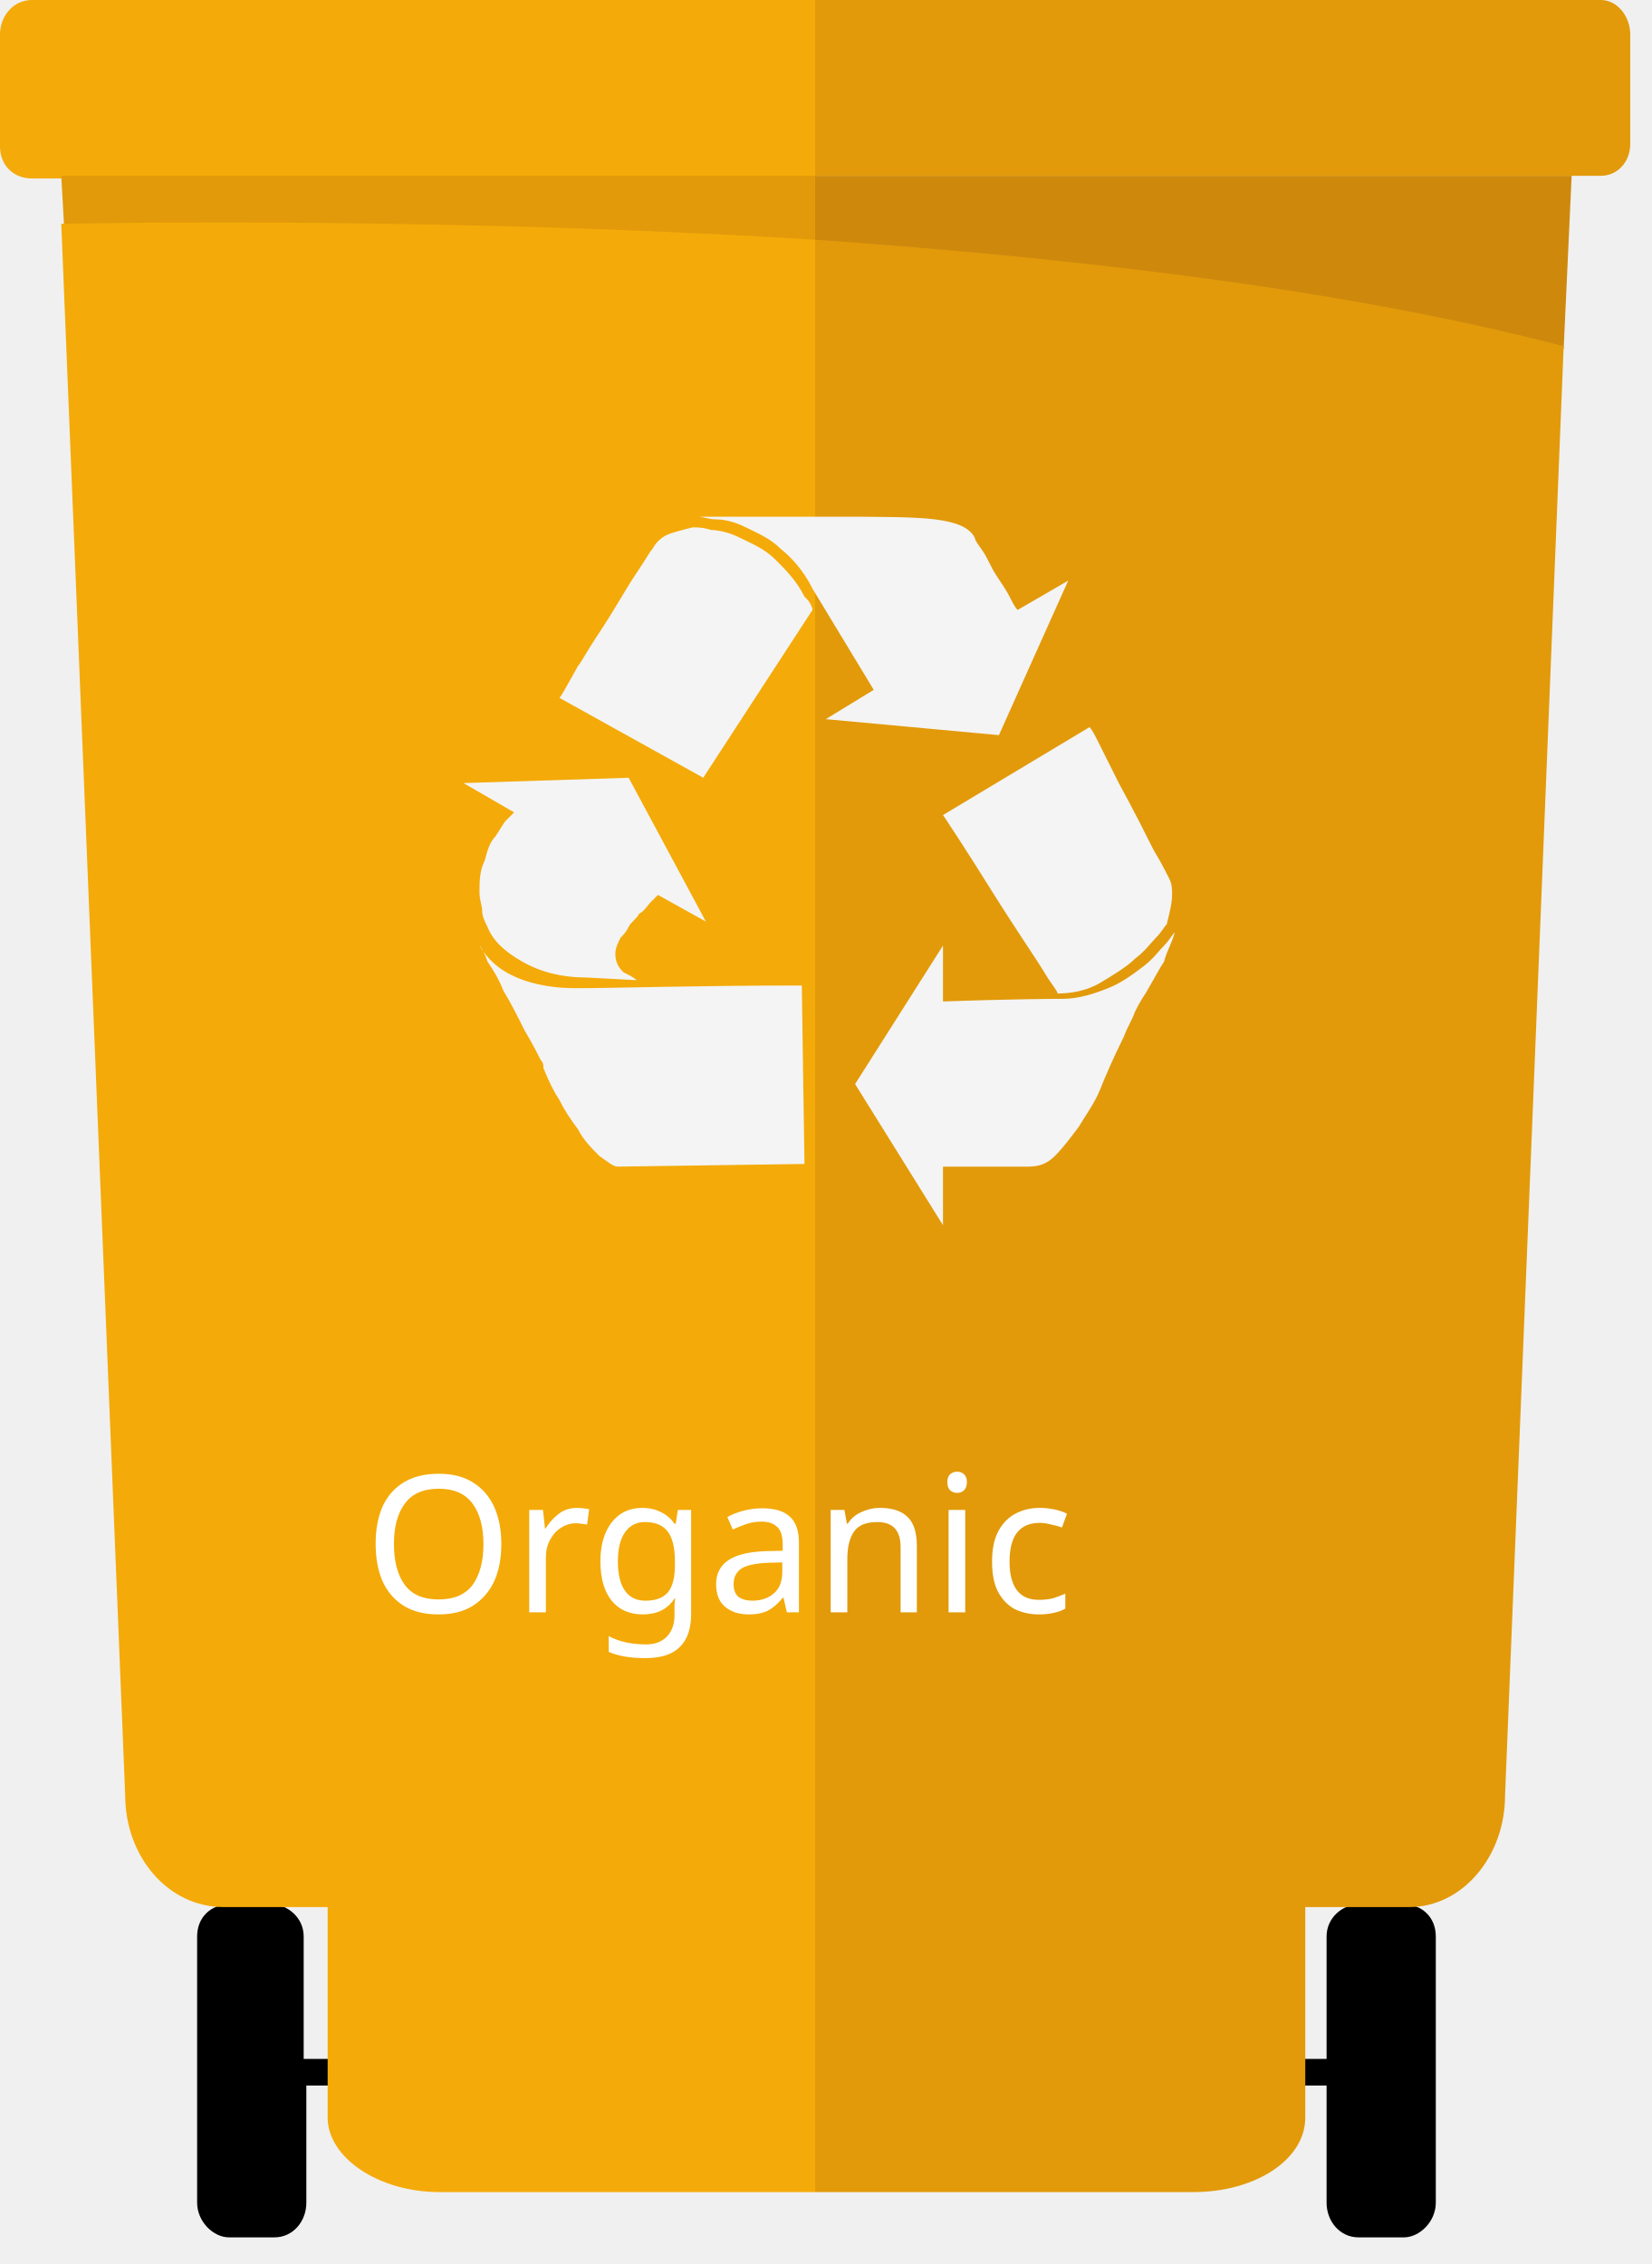
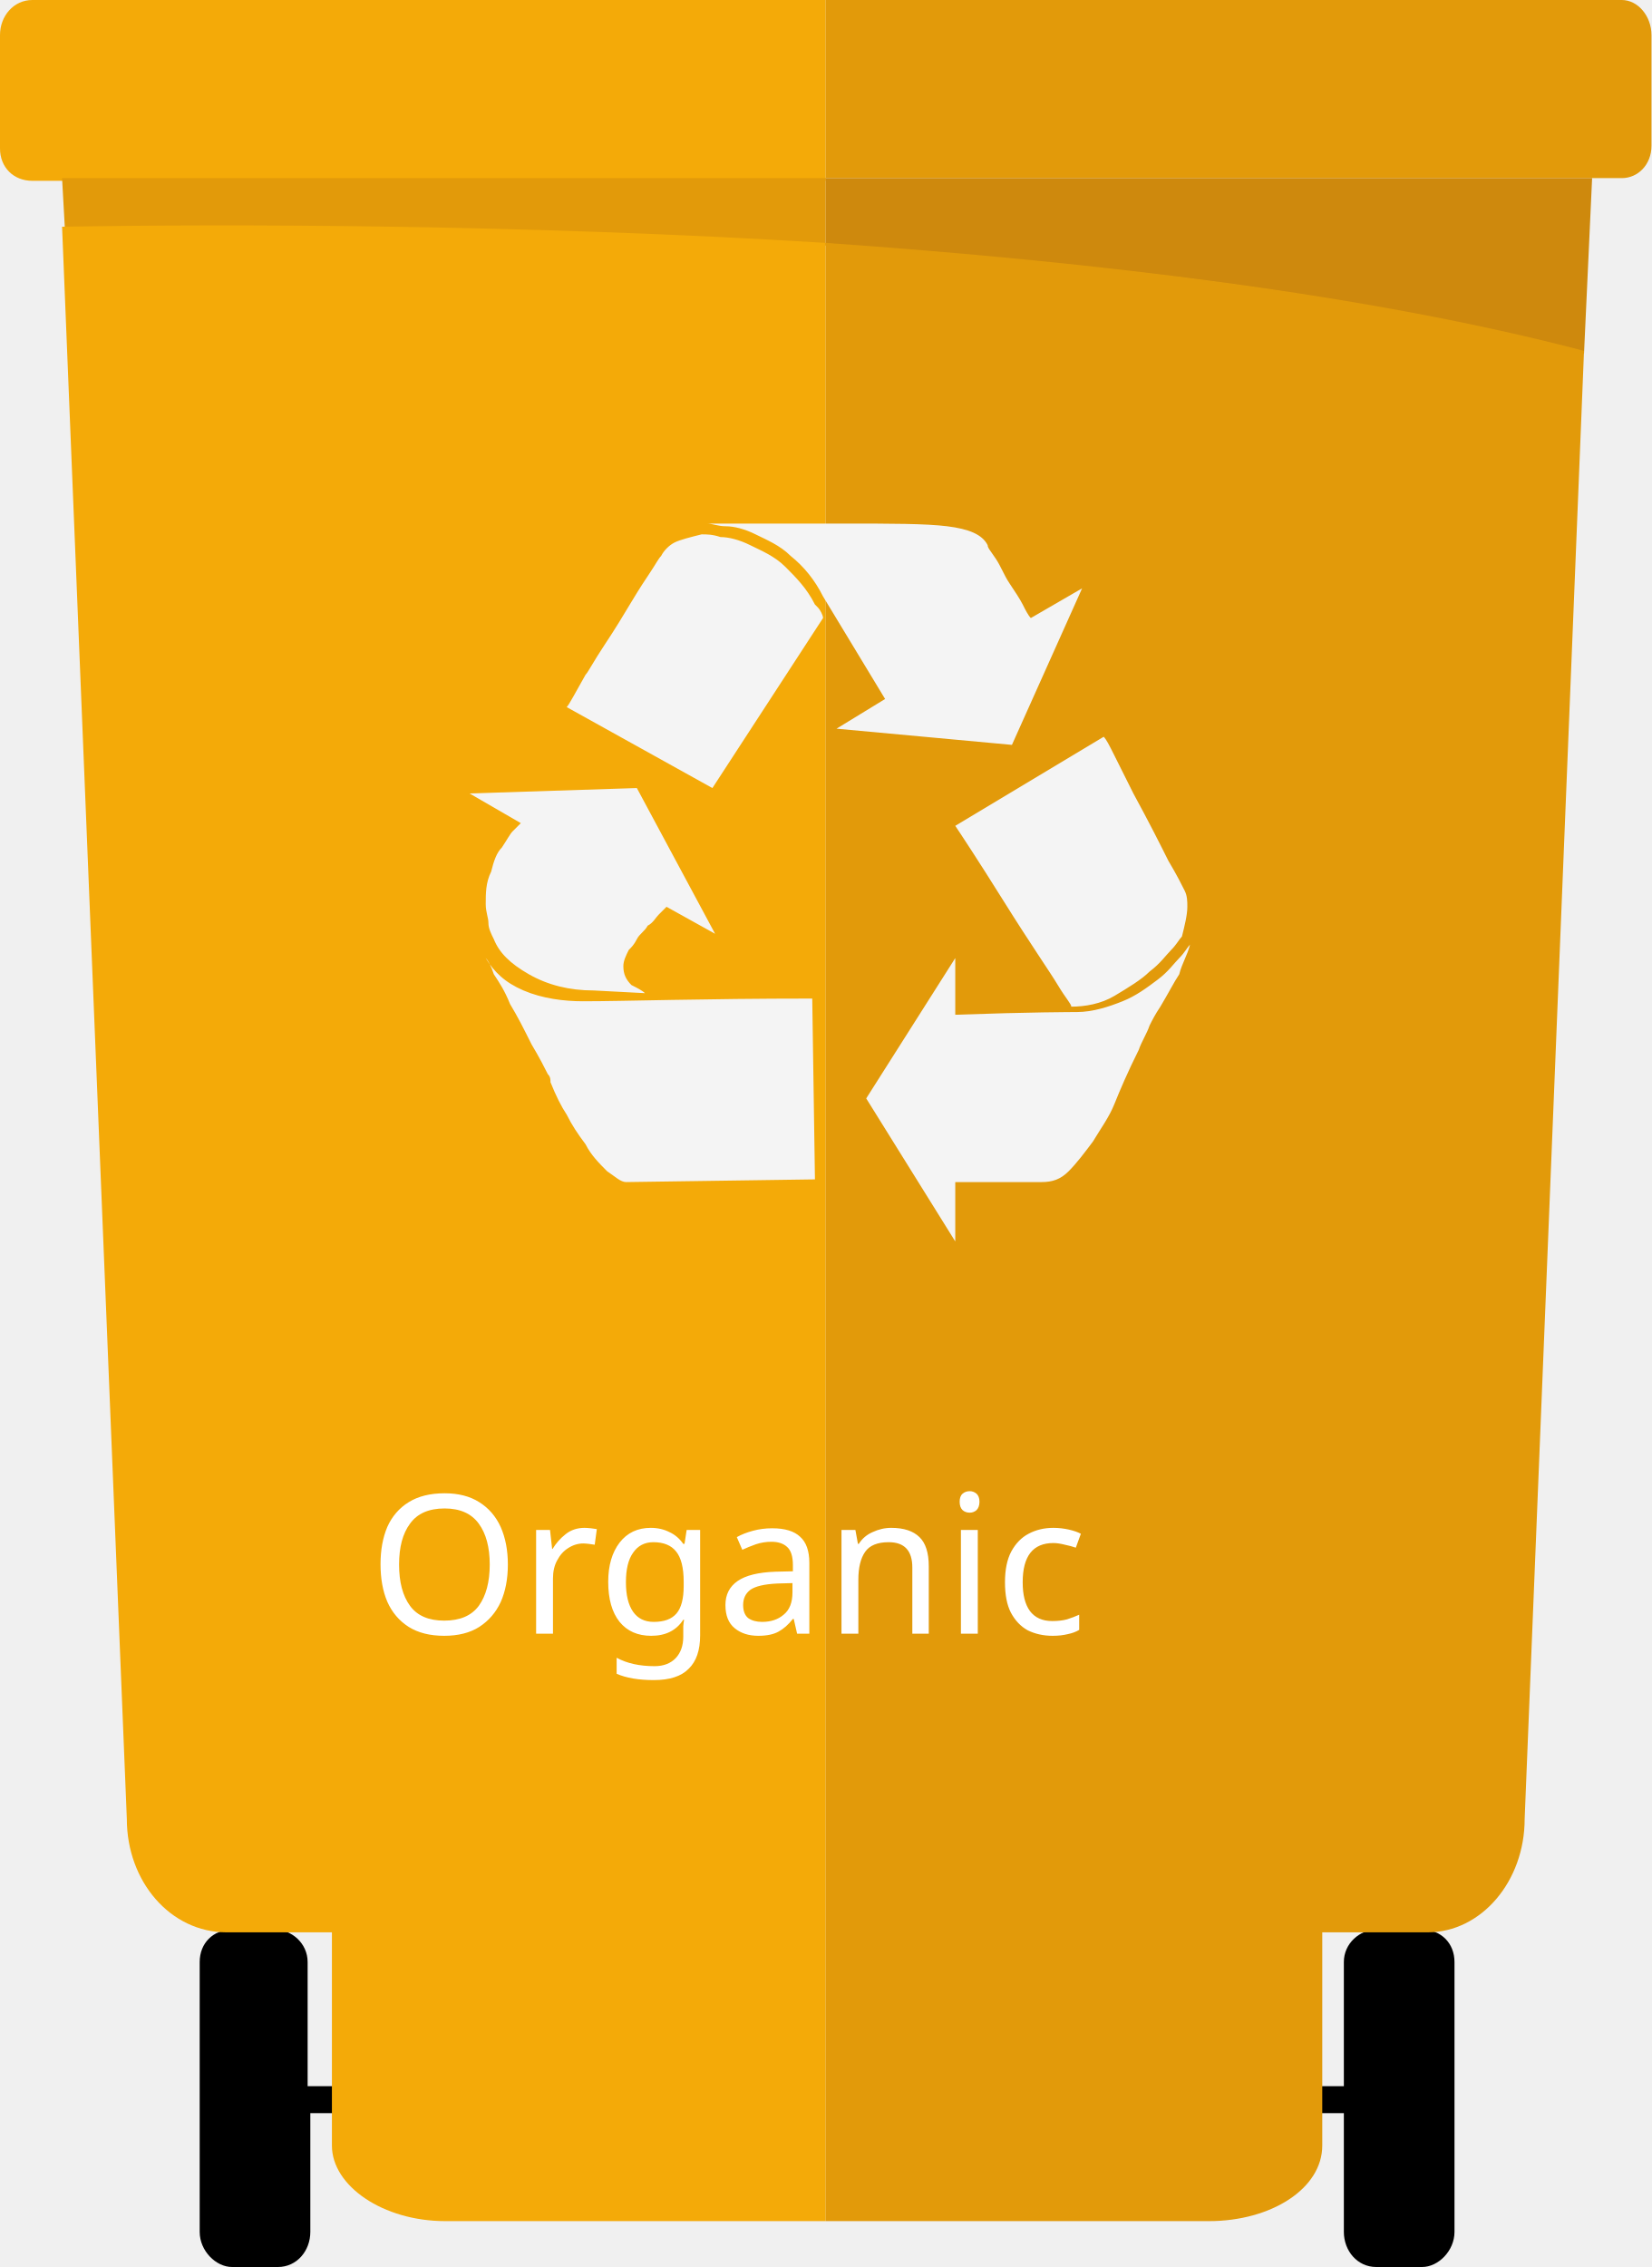
- <svg xmlns="http://www.w3.org/2000/svg" id="Layer_1" width="62" height="85" viewBox="0 0 62 85">
+ <svg xmlns="http://www.w3.org/2000/svg" id="Layer_1" viewBox="0 0 61.2 84">
  <style>.st0{fill:#1ba7a5}.st1{fill:#f4aa08}.st2{fill:#e29a0a}.st3{fill:#ce890d}.st4{fill-rule:evenodd;clip-rule:evenodd;fill:#f4f4f4}.st5{fill:#fff}.st6{font-family:'Arial-BoldMT'}.st7{font-size:7.165px}</style>
  <path class="st0" d="M23.4 5.5zM11.3 3.6c0-.1-.1-.2-.1-.3.1.2.1.2.1.3zm38.3-1.1zm-12 2c-.1-.1-.1-.2-.2-.3.1.1.1.2.2.3z" />
  <path d="M13.2 77.3h-1.8v-4.6c0-.7-.6-1.2-1.2-1.2H8.6c-.7 0-1.2.5-1.2 1.2v10c0 .7.6 1.3 1.2 1.3h1.7c.7 0 1.2-.6 1.2-1.3v-4.4h1.8c.3 0 .5-.3.5-.6s-.3-.4-.6-.4zm34.8 0h1.8v-4.6c0-.7.6-1.2 1.2-1.2h1.7c.7 0 1.2.5 1.2 1.2v10c0 .7-.6 1.3-1.2 1.3H51c-.7 0-1.2-.6-1.2-1.3v-4.4H48c-.3 0-.6-.3-.6-.6.1-.3.3-.4.6-.4z" />
  <path class="st1" d="M30.6 0H1.2C.5 0 0 .6 0 1.3v4.2c0 .7.5 1.2 1.2 1.2h29.4V0z" />
  <path class="st2" d="M61.2 5.4V1.3c0-.7-.5-1.3-1.1-1.3H30.6v6.6h29.5c.6 0 1.1-.5 1.1-1.2zM30.6 9.1V6.6H2.3l.1 1.8c6 0 16.9 0 28.2.7z" />
  <path class="st1" d="M2.3 8.4l2.4 59c0 2.3 1.6 4.2 3.7 4.2h3.9v7.9c0 1.5 1.9 2.8 4.2 2.8h14.1V9c-11.3-.7-22.2-.7-28.3-.6z" />
  <path class="st3" d="M58.7 13.1l.3-6.5H30.6v2.5c10 .6 20.1 1.8 28.1 4z" />
  <path class="st2" d="M30.6 9v73.3h14.2c2.3 0 4.2-1.2 4.2-2.8v-7.9h3.9c2 0 3.6-1.9 3.6-4.2L58.7 13c-8-2.1-18.1-3.3-28.1-4z" />
  <path id="XMLID_4_" class="st4" d="M22 36.7c-.9 0-1.7-.2-2.4-.6-.7-.4-1.1-.8-1.3-1.3-.1-.2-.2-.4-.2-.6 0-.2-.1-.4-.1-.7 0-.4 0-.8.2-1.2.1-.4.2-.7.4-.9.2-.3.3-.5.4-.6l.3-.3-1.9-1.1 6.2-.2 2.9 5.4-1.8-1-.3.3c-.1.1-.2.3-.4.4-.1.2-.3.3-.4.5-.1.2-.2.3-.3.4-.1.2-.2.4-.2.6 0 .3.1.5.3.7.2.1.4.2.5.3l-1.9-.1zm17.9.8c.6 0 1.2-.2 1.7-.4s.9-.5 1.3-.8c.4-.3.6-.6.8-.8.2-.2.3-.4.4-.5-.1.4-.3.7-.4 1.1-.2.3-.4.7-.7 1.2-.2.3-.3.5-.4.7-.1.3-.3.6-.4.9-.4.8-.7 1.5-.9 2-.2.5-.5.9-.8 1.4-.3.4-.6.8-.9 1.1-.3.3-.6.4-1 .4h-3.2V46l-3.3-5.3 3.3-5.2v2.1c2.8-.1 4.4-.1 4.5-.1zM27.8 19.4h3.5c1.7 0 3 0 3.8.1.8.1 1.3.3 1.5.7 0 .1.1.2.3.5.2.3.3.6.5.9.2.3.4.6.5.8.1.2.2.4.3.5l1.9-1.1-2.6 5.8L31 27l1.8-1.1-2.3-3.8c-.3-.6-.7-1.1-1.2-1.5-.4-.4-.9-.6-1.3-.8-.4-.2-.8-.3-1.1-.3-.3 0-.5-.1-.7-.1h1.6zm-8.4 17.3c-.7-.3-1.1-.7-1.4-1.2.1.1.2.3.3.6.2.3.4.6.6 1.1.3.5.5.9.8 1.5.3.5.5.9.6 1.1.1.1.1.2.1.3.2.5.4.9.6 1.2.2.4.4.7.7 1.1.2.4.5.7.8 1 .3.2.5.4.7.4l7-.1-.1-6.7c-4.1 0-6.9.1-8.5.1-.7 0-1.5-.1-2.2-.4zm19.8-.2c-.3-.5-1-1.5-2-3.1s-1.6-2.5-1.8-2.8l5.5-3.3c.1.1.2.3.4.7l.7 1.4c.6 1.1 1 1.9 1.3 2.5.3.5.5.9.6 1.1.1.2.1.4.1.6 0 .3-.1.7-.2 1.1-.1.1-.2.3-.4.5s-.4.5-.8.8c-.3.3-.8.6-1.3.9-.5.3-1.1.4-1.6.4 0-.1-.2-.3-.5-.8zm-12.8-7.3l-5.4-3c.1-.1.3-.5.7-1.2.1-.1.3-.5.7-1.1.4-.6.7-1.1 1-1.6.3-.5.5-.8.7-1.1.2-.3.3-.5.4-.6.1-.2.3-.4.5-.5.2-.1.6-.2 1-.3.2 0 .4 0 .7.1.3 0 .7.1 1.1.3.4.2.9.4 1.3.8s.8.8 1.1 1.4l.1.1c.1.1.2.3.2.4l-4.1 6.3z" />
  <text transform="translate(13.664 60.534)" class="st5 st6 st7">Organic</text>
</svg>
